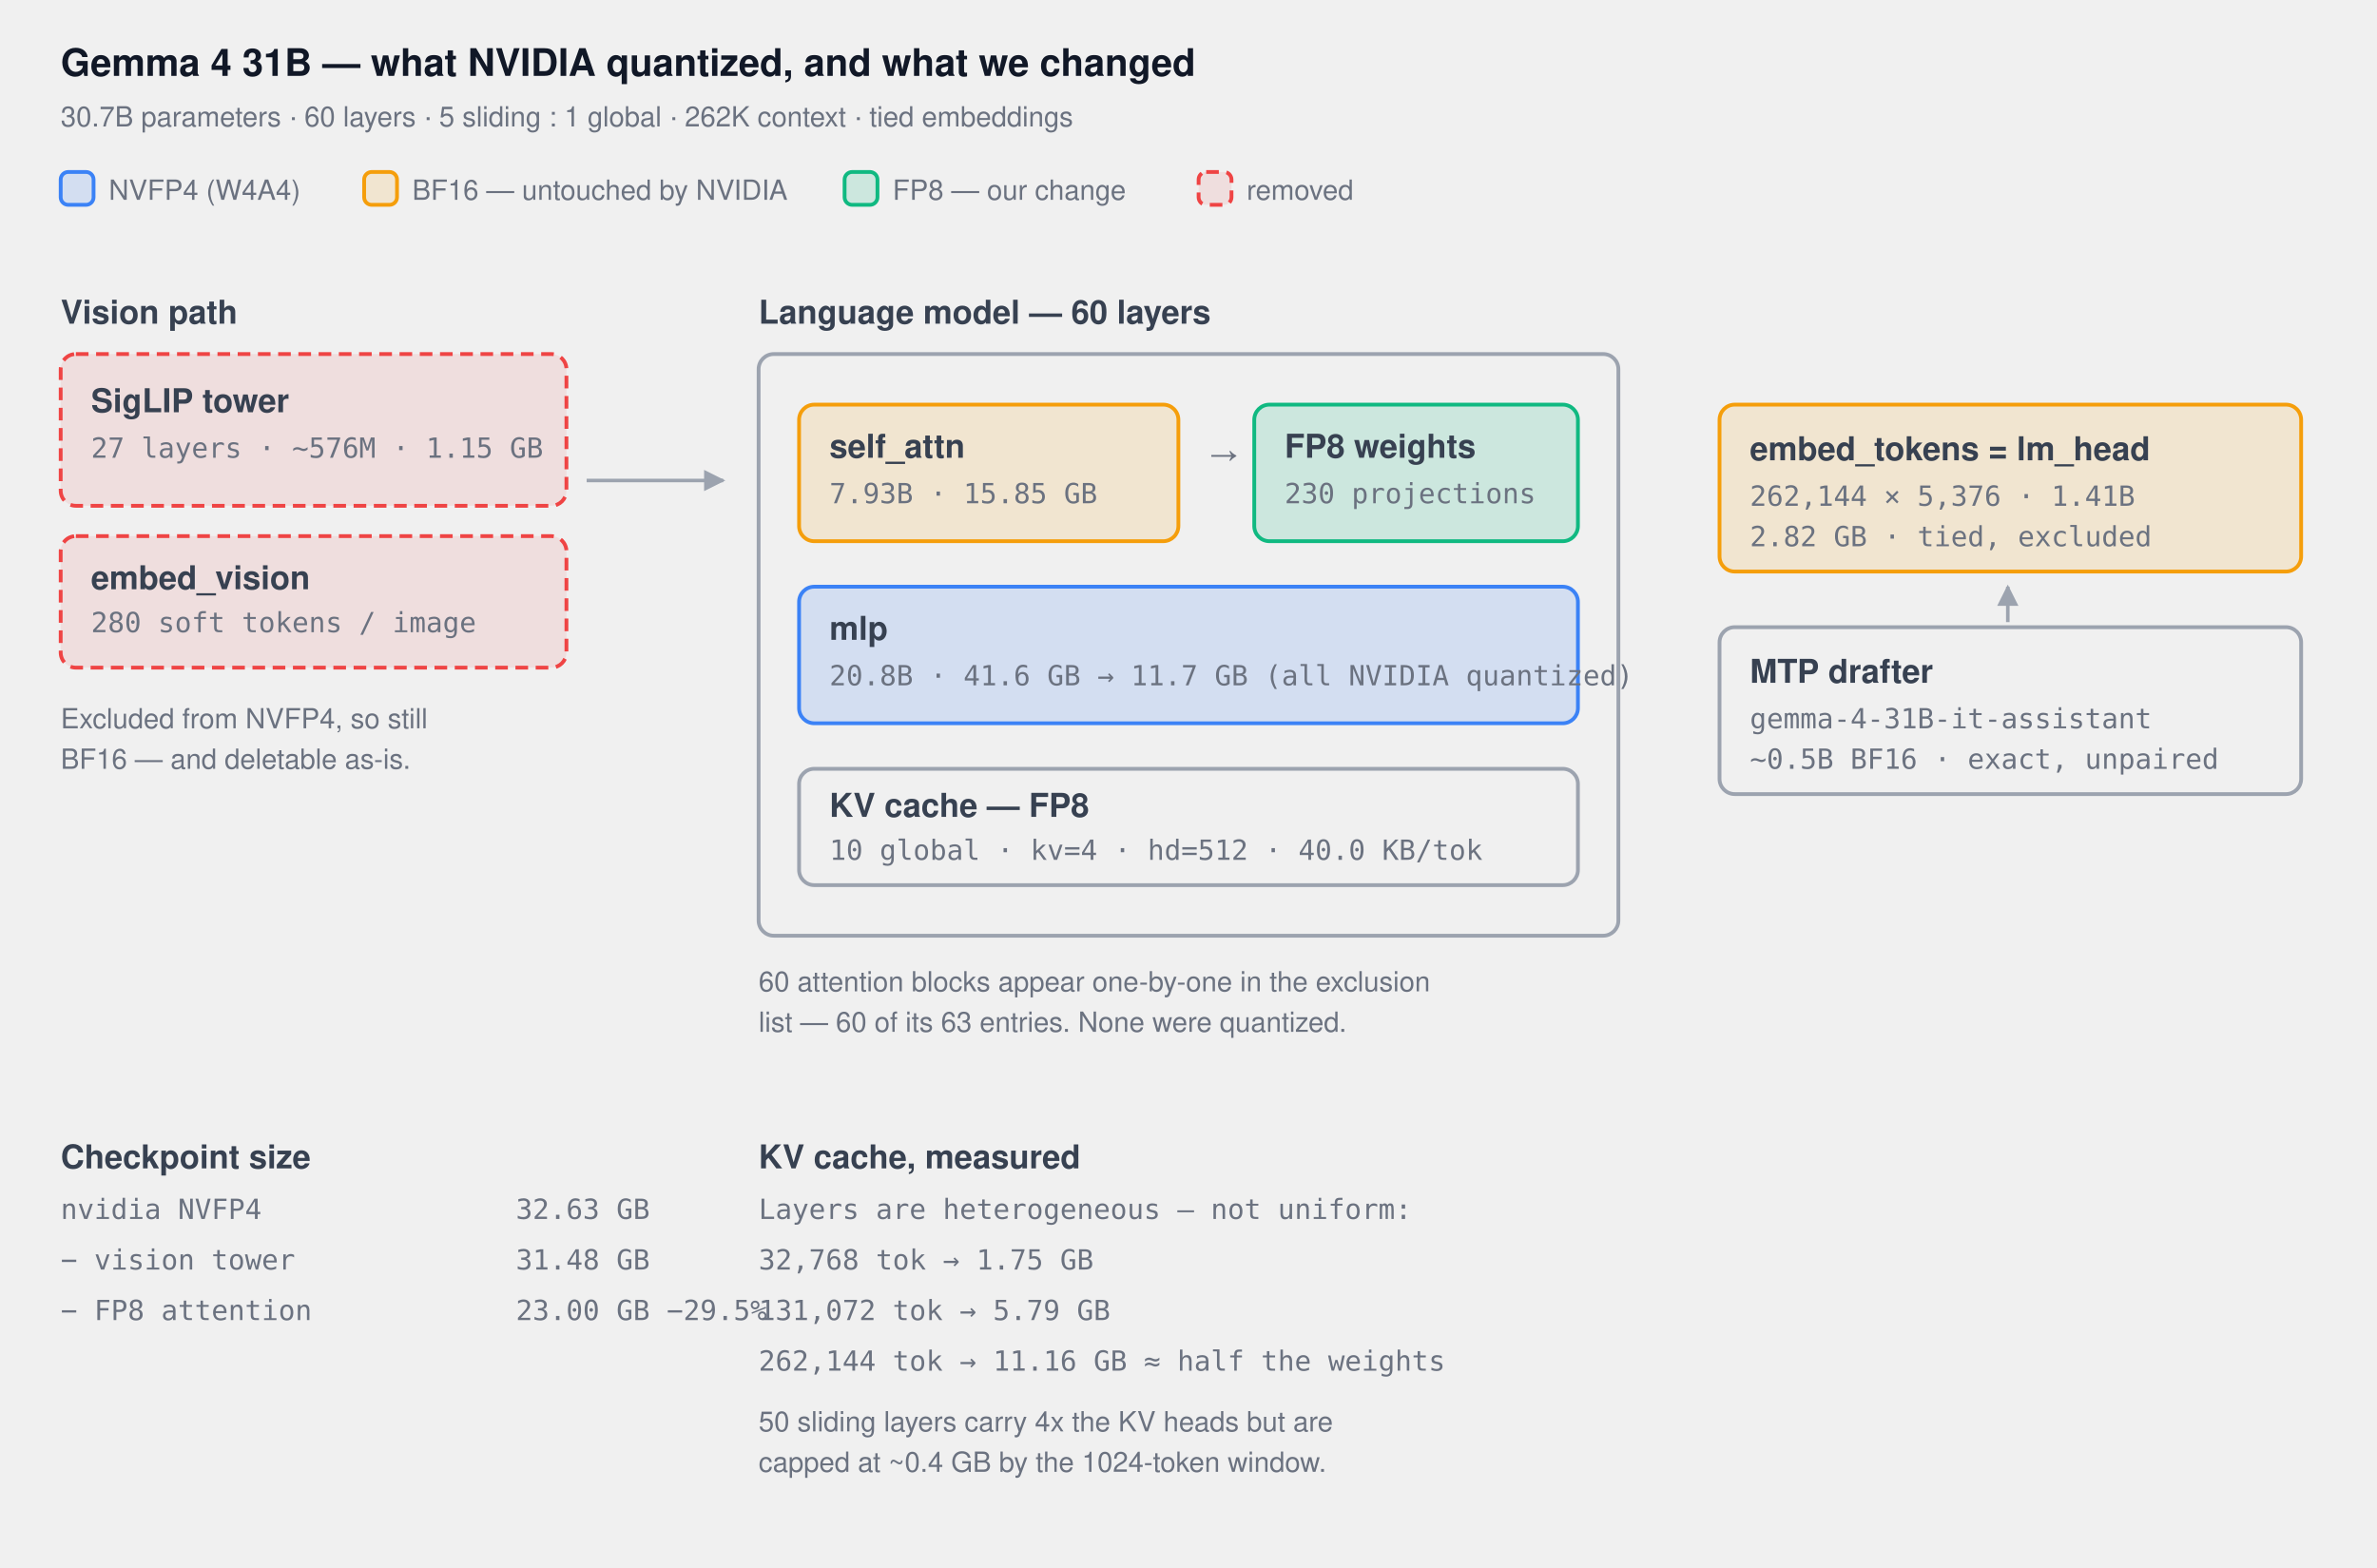
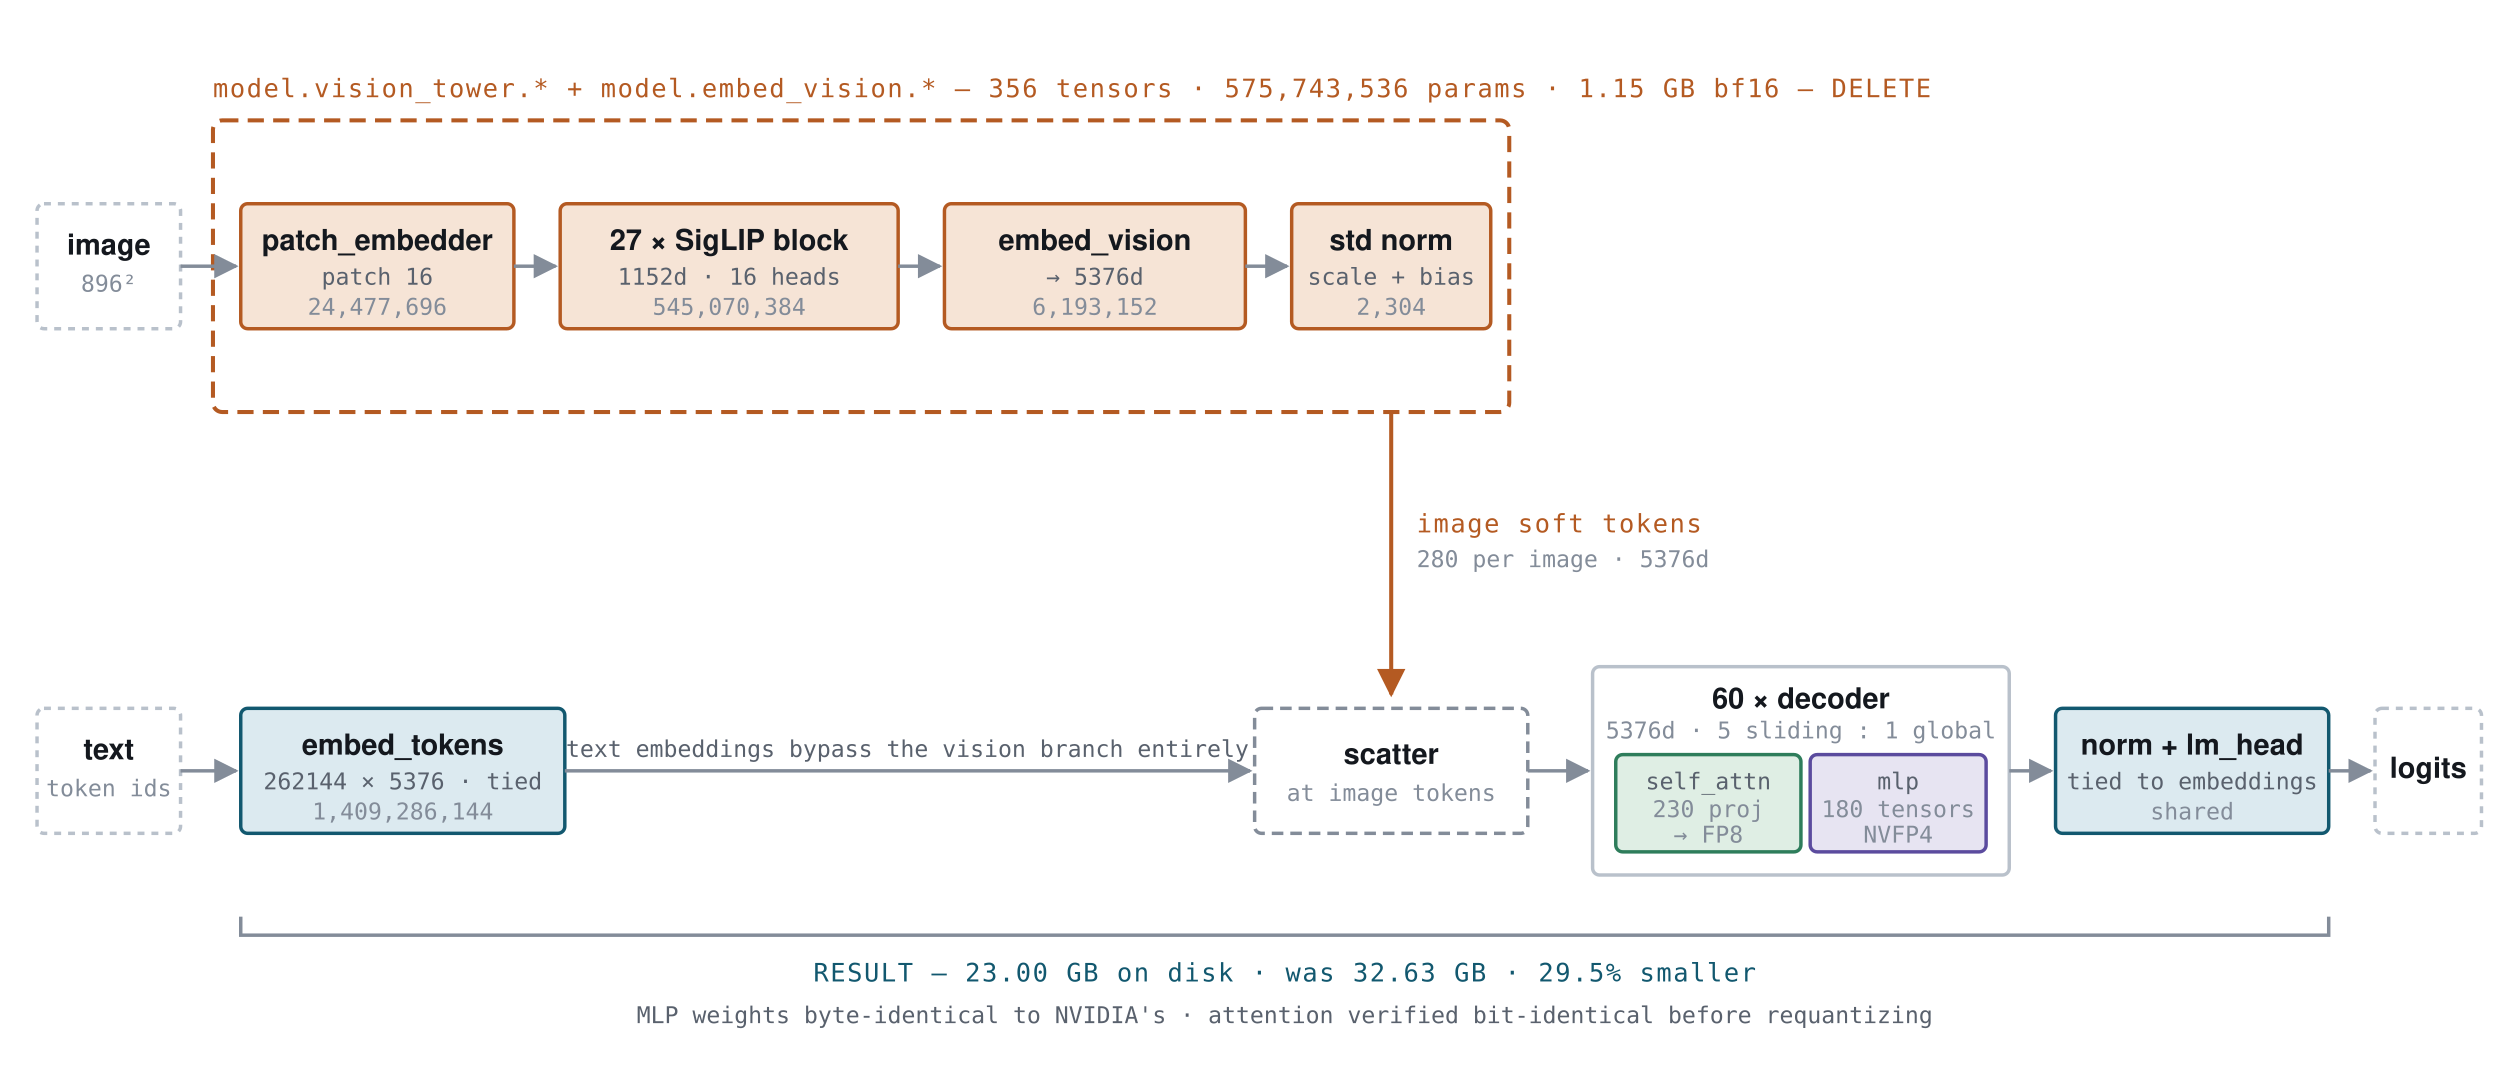
- <svg xmlns="http://www.w3.org/2000/svg" viewBox="0 0 940 620" width="940" height="620" font-family="ui-sans-serif,-apple-system,Segoe UI,Helvetica,Arial,sans-serif">
-   <style>
-     .t   { fill: #6b7280; font-size: 12px; }
-     .lbl { fill: #374151; font-size: 13px; font-weight: 600; }
-     .hd  { fill: #111827; font-size: 15px; font-weight: 700; }
-     .sm  { fill: #6b7280; font-size: 11px; }
-     .mono{ font-family: ui-monospace,SFMono-Regular,Menlo,monospace; font-size: 11px; fill: #6b7280; }
-     @media (prefers-color-scheme: dark) {
-       .t,.sm,.mono { fill: #9ca3af; } .lbl { fill: #d1d5db; } .hd { fill: #f3f4f6; }
-     }
-     .box  { fill: none; stroke: #9ca3af; stroke-width: 1.5; rx: 6; }
-     .fp4  { fill: #3b82f6; fill-opacity: .16; stroke: #3b82f6; stroke-width: 1.5; }
-     .fp8  { fill: #10b981; fill-opacity: .16; stroke: #10b981; stroke-width: 1.5; }
-     .bf16 { fill: #f59e0b; fill-opacity: .14; stroke: #f59e0b; stroke-width: 1.5; }
-     .gone { fill: #ef4444; fill-opacity: .10; stroke: #ef4444; stroke-width: 1.5; stroke-dasharray: 5 3; }
-     .arr  { stroke: #9ca3af; stroke-width: 1.4; fill: none; marker-end: url(#a); }
-   </style>
+ <svg xmlns="http://www.w3.org/2000/svg" viewBox="0 0 1080 470" width="1080" height="470" role="img" aria-label="Gemma 4 31B NVFP4 forward path. An upper vision branch runs image, patch embedder, 27 SigLIP blocks and a vision projection, all enclosed in a dashed delete boundary labelled model.vision_tower and model.embed_vision, 575,743,536 parameters, 1.15 gigabytes. Its only output is a single arrow of image soft tokens descending into a scatter fusion point on the lower text spine. The text spine runs text tokens, tied embed tokens, fusion, 60 decoder layers, norm and a tied lm head, to logits. Inside each decoder layer the self attention projections are requantized from bfloat16 to FP8 while the MLPs stay in NVIDIA's NVFP4. The result is 23.00 gigabytes, down from 32.63.">
  <defs>
-     <marker id="a" viewBox="0 0 10 10" refX="9" refY="5" markerWidth="6" markerHeight="6" orient="auto">
-       <path d="M0 0 L10 5 L0 10 z" fill="#9ca3af" />
+     <marker id="ah" viewBox="0 0 10 10" refX="9" refY="5" markerWidth="7" markerHeight="7" orient="auto-start-reverse">
+       <path d="M 0 0 L 10 5 L 0 10 z" fill="#838C99" />
    </marker>
+     <marker id="ahc" viewBox="0 0 10 10" refX="9" refY="5" markerWidth="7" markerHeight="7" orient="auto-start-reverse">
+       <path d="M 0 0 L 10 5 L 0 10 z" fill="#B45A22" />
+     </marker>
+     <style>
+       .t { font-family: "Helvetica Neue", Helvetica, Arial, sans-serif; font-size: 12.5px; font-weight: 600; fill: #14181E; }
+       .s { font-family: "SF Mono", Menlo, Consolas, monospace; font-size: 10px; fill: #59616D; }
+       .n { font-family: "SF Mono", Menlo, Consolas, monospace; font-size: 10px; fill: #838C99; }
+       .lab { font-family: "SF Mono", Menlo, Consolas, monospace; font-size: 10px; fill: #59616D; }
+       .cutlab { font-family: "SF Mono", Menlo, Consolas, monospace; font-size: 11px; fill: #B45A22; letter-spacing: .06em; }
+       .keeplab { font-family: "SF Mono", Menlo, Consolas, monospace; font-size: 11px; fill: #12586F; letter-spacing: .06em; }
+       .box { fill: #FFFFFF; stroke: #B9C1CB; stroke-width: 1.5; }
+       .keep { fill: #DCEAF0; stroke: #12586F; stroke-width: 1.5; }
+       .cut { fill: #F6E4D6; stroke: #B45A22; stroke-width: 1.5; }
+       .fp8 { fill: #DFEEE4; stroke: #2E7D5B; stroke-width: 1.5; }
+       .nvfp4 { fill: #E7E4F2; stroke: #5B4B9E; stroke-width: 1.5; }
+       .io { fill: none; stroke: #B9C1CB; stroke-width: 1.5; stroke-dasharray: 3 3; }
+       .op { fill: none; stroke: #838C99; stroke-width: 1.5; stroke-dasharray: 5 3; }
+       .encl { fill: none; stroke: #B45A22; stroke-width: 1.75; stroke-dasharray: 7 4; }
+       .line { stroke: #838C99; stroke-width: 1.5; fill: none; }
+       .cutline { stroke: #B45A22; stroke-width: 1.75; fill: none; }
+     </style>
  </defs>
-   <text class="hd" fill="#111827" font-size="15" font-weight="700" x="24" y="30">Gemma 4 31B — what NVIDIA quantized, and what we changed</text>
-   <text class="sm" fill="#6b7280" font-size="11" x="24" y="50">30.7B parameters · 60 layers · 5 sliding : 1 global · 262K context · tied embeddings</text>
-   <g transform="translate(24,68)">
-     <rect class="fp4" fill="#3b82f6" fill-opacity="0.16" stroke="#3b82f6" stroke-width="1.5" x="0" y="0" width="13" height="13" rx="3" />
-     <text class="sm" fill="#6b7280" font-size="11" x="19" y="11">NVFP4 (W4A4)</text>
-     <rect class="bf16" fill="#f59e0b" fill-opacity="0.14" stroke="#f59e0b" stroke-width="1.5" x="120" y="0" width="13" height="13" rx="3" />
-     <text class="sm" fill="#6b7280" font-size="11" x="139" y="11">BF16 — untouched by NVIDIA</text>
-     <rect class="fp8" fill="#10b981" fill-opacity="0.16" stroke="#10b981" stroke-width="1.5" x="310" y="0" width="13" height="13" rx="3" />
-     <text class="sm" fill="#6b7280" font-size="11" x="329" y="11">FP8 — our change</text>
-     <rect class="gone" fill="#ef4444" fill-opacity="0.10" stroke="#ef4444" stroke-width="1.5" stroke-dasharray="5 3" x="450" y="0" width="13" height="13" rx="3" />
-     <text class="sm" fill="#6b7280" font-size="11" x="469" y="11">removed</text>
-   </g>
-   <text class="lbl" fill="#374151" font-size="13" font-weight="600" x="24" y="128">Vision path</text>
-   <rect class="gone" fill="#ef4444" fill-opacity="0.10" stroke="#ef4444" stroke-width="1.5" stroke-dasharray="5 3" x="24" y="140" width="200" height="60" rx="6" />
-   <text class="lbl" fill="#374151" font-size="13" font-weight="600" x="36" y="163">SigLIP tower</text>
-   <text class="mono" fill="#6b7280" font-size="11" font-family="ui-monospace,SFMono-Regular,Menlo,monospace" x="36" y="181">27 layers · ~576M · 1.15 GB</text>
-   <rect class="gone" fill="#ef4444" fill-opacity="0.10" stroke="#ef4444" stroke-width="1.5" stroke-dasharray="5 3" x="24" y="212" width="200" height="52" rx="6" />
-   <text class="lbl" fill="#374151" font-size="13" font-weight="600" x="36" y="233">embed_vision</text>
-   <text class="mono" fill="#6b7280" font-size="11" font-family="ui-monospace,SFMono-Regular,Menlo,monospace" x="36" y="250">280 soft tokens / image</text>
-   <text class="sm" fill="#6b7280" font-size="11" x="24" y="288">Excluded from NVFP4, so still</text>
-   <text class="sm" fill="#6b7280" font-size="11" x="24" y="304">BF16 — and deletable as-is.</text>
-   <path class="arr" fill="none" stroke="#9ca3af" stroke-width="1.4" d="M232 190 L286 190" />
-   <text class="lbl" fill="#374151" font-size="13" font-weight="600" x="300" y="128">Language model — 60 layers</text>
-   <rect class="box" fill="none" stroke="#9ca3af" stroke-width="1.5" x="300" y="140" width="340" height="230" />
-   <rect class="bf16" fill="#f59e0b" fill-opacity="0.14" stroke="#f59e0b" stroke-width="1.5" x="316" y="160" width="150" height="54" rx="6" />
-   <text class="lbl" fill="#374151" font-size="13" font-weight="600" x="328" y="181">self_attn</text>
-   <text class="mono" fill="#6b7280" font-size="11" font-family="ui-monospace,SFMono-Regular,Menlo,monospace" x="328" y="199">7.93B · 15.85 GB</text>
-   <text class="t" fill="#6b7280" font-size="12" x="478" y="184">→</text>
-   <rect class="fp8" fill="#10b981" fill-opacity="0.16" stroke="#10b981" stroke-width="1.5" x="496" y="160" width="128" height="54" rx="6" />
-   <text class="lbl" fill="#374151" font-size="13" font-weight="600" x="508" y="181">FP8 weights</text>
-   <text class="mono" fill="#6b7280" font-size="11" font-family="ui-monospace,SFMono-Regular,Menlo,monospace" x="508" y="199">230 projections</text>
-   <rect class="fp4" fill="#3b82f6" fill-opacity="0.16" stroke="#3b82f6" stroke-width="1.5" x="316" y="232" width="308" height="54" rx="6" />
-   <text class="lbl" fill="#374151" font-size="13" font-weight="600" x="328" y="253">mlp</text>
-   <text class="mono" fill="#6b7280" font-size="11" font-family="ui-monospace,SFMono-Regular,Menlo,monospace" x="328" y="271">20.8B · 41.6 GB → 11.7 GB   (all NVIDIA quantized)</text>
-   <rect class="box" fill="none" stroke="#9ca3af" stroke-width="1.5" x="316" y="304" width="308" height="46" />
-   <text class="lbl" fill="#374151" font-size="13" font-weight="600" x="328" y="323">KV cache — FP8</text>
-   <text class="mono" fill="#6b7280" font-size="11" font-family="ui-monospace,SFMono-Regular,Menlo,monospace" x="328" y="340">10 global · kv=4 · hd=512 · 40.0 KB/tok</text>
-   <text class="sm" fill="#6b7280" font-size="11" x="300" y="392">60 attention blocks appear one-by-one in the exclusion</text>
-   <text class="sm" fill="#6b7280" font-size="11" x="300" y="408">list — 60 of its 63 entries. None were quantized.</text>
-   <rect class="bf16" fill="#f59e0b" fill-opacity="0.14" stroke="#f59e0b" stroke-width="1.5" x="680" y="160" width="230" height="66" rx="6" />
-   <text class="lbl" fill="#374151" font-size="13" font-weight="600" x="692" y="182">embed_tokens = lm_head</text>
-   <text class="mono" fill="#6b7280" font-size="11" font-family="ui-monospace,SFMono-Regular,Menlo,monospace" x="692" y="200">262,144 × 5,376 · 1.41B</text>
-   <text class="mono" fill="#6b7280" font-size="11" font-family="ui-monospace,SFMono-Regular,Menlo,monospace" x="692" y="216">2.82 GB · tied, excluded</text>
-   <rect class="box" fill="none" stroke="#9ca3af" stroke-width="1.5" x="680" y="248" width="230" height="66" />
-   <text class="lbl" fill="#374151" font-size="13" font-weight="600" x="692" y="270">MTP drafter</text>
-   <text class="mono" fill="#6b7280" font-size="11" font-family="ui-monospace,SFMono-Regular,Menlo,monospace" x="692" y="288">gemma-4-31B-it-assistant</text>
-   <text class="mono" fill="#6b7280" font-size="11" font-family="ui-monospace,SFMono-Regular,Menlo,monospace" x="692" y="304">~0.5B BF16 · exact, unpaired</text>
-   <path class="arr" fill="none" stroke="#9ca3af" stroke-width="1.4" d="M794 246 L794 232" />
-   <text class="lbl" fill="#374151" font-size="13" font-weight="600" x="24" y="462">Checkpoint size</text>
-   <g class="mono" fill="#6b7280" font-size="11" font-family="ui-monospace,SFMono-Regular,Menlo,monospace" transform="translate(24,482)">
-     <text x="0" y="0">nvidia NVFP4</text>
-     <text x="180" y="0">32.63 GB</text>
-     <text x="0" y="20">− vision tower</text>
-     <text x="180" y="20">31.48 GB</text>
-     <text x="0" y="40">− FP8 attention</text>
-     <text x="180" y="40">23.00 GB  −29.5%</text>
-   </g>
-   <text class="lbl" fill="#374151" font-size="13" font-weight="600" x="300" y="462">KV cache, measured</text>
-   <g class="mono" fill="#6b7280" font-size="11" font-family="ui-monospace,SFMono-Regular,Menlo,monospace" transform="translate(300,482)">
-     <text x="0" y="0">Layers are heterogeneous — not uniform:</text>
-     <text x="0" y="20">  32,768 tok  →   1.75 GB</text>
-     <text x="0" y="40">131,072 tok  →   5.79 GB</text>
-     <text x="0" y="60">262,144 tok  →  11.16 GB  ≈ half the weights</text>
-   </g>
-   <text class="sm" fill="#6b7280" font-size="11" x="300" y="566">50 sliding layers carry 4x the KV heads but are</text>
-   <text class="sm" fill="#6b7280" font-size="11" x="300" y="582">capped at ~0.4 GB by the 1024-token window.</text>
+   <rect x="0" y="0" width="1080" height="470" fill="#FFFFFF" />
+   <rect class="encl" x="92" y="52" width="560" height="126" rx="4" />
+   <text class="cutlab" x="92" y="42">model.vision_tower.*  +  model.embed_vision.*  —  356 tensors  ·  575,743,536 params  ·  1.15 GB bf16  —  DELETE</text>
+   <rect class="io" x="16" y="88" width="62" height="54" rx="3" />
+   <text class="t" x="47" y="110" text-anchor="middle">image</text>
+   <text class="n" x="47" y="126" text-anchor="middle">896²</text>
+   <line class="line" x1="78" y1="115" x2="102" y2="115" marker-end="url(#ah)" />
+   <rect class="cut" x="104" y="88" width="118" height="54" rx="3" />
+   <text class="t" x="163" y="108" text-anchor="middle">patch_embedder</text>
+   <text class="s" x="163" y="123" text-anchor="middle">patch 16</text>
+   <text class="n" x="163" y="136" text-anchor="middle">24,477,696</text>
+   <line class="line" x1="222" y1="115" x2="240" y2="115" marker-end="url(#ah)" />
+   <rect class="cut" x="242" y="88" width="146" height="54" rx="3" />
+   <text class="t" x="315" y="108" text-anchor="middle">27 × SigLIP block</text>
+   <text class="s" x="315" y="123" text-anchor="middle">1152d · 16 heads</text>
+   <text class="n" x="315" y="136" text-anchor="middle">545,070,384</text>
+   <line class="line" x1="388" y1="115" x2="406" y2="115" marker-end="url(#ah)" />
+   <rect class="cut" x="408" y="88" width="130" height="54" rx="3" />
+   <text class="t" x="473" y="108" text-anchor="middle">embed_vision</text>
+   <text class="s" x="473" y="123" text-anchor="middle">→ 5376d</text>
+   <text class="n" x="473" y="136" text-anchor="middle">6,193,152</text>
+   <line class="line" x1="538" y1="115" x2="556" y2="115" marker-end="url(#ah)" />
+   <rect class="cut" x="558" y="88" width="86" height="54" rx="3" />
+   <text class="t" x="601" y="108" text-anchor="middle">std norm</text>
+   <text class="s" x="601" y="123" text-anchor="middle">scale + bias</text>
+   <text class="n" x="601" y="136" text-anchor="middle">2,304</text>
+   <path class="cutline" d="M 601 178 L 601 300" marker-end="url(#ahc)" />
+   <text class="cutlab" x="612" y="230">image soft tokens</text>
+   <text class="n" x="612" y="245" fill="#B45A22">280 per image · 5376d</text>
+   <rect class="io" x="16" y="306" width="62" height="54" rx="3" />
+   <text class="t" x="47" y="328" text-anchor="middle">text</text>
+   <text class="n" x="47" y="344" text-anchor="middle">token ids</text>
+   <line class="line" x1="78" y1="333" x2="102" y2="333" marker-end="url(#ah)" />
+   <rect class="keep" x="104" y="306" width="140" height="54" rx="3" />
+   <text class="t" x="174" y="326" text-anchor="middle">embed_tokens</text>
+   <text class="s" x="174" y="341" text-anchor="middle">262144 × 5376 · tied</text>
+   <text class="n" x="174" y="354" text-anchor="middle">1,409,286,144</text>
+   <line class="line" x1="244" y1="333" x2="540" y2="333" marker-end="url(#ah)" />
+   <text class="lab" x="392" y="327" text-anchor="middle">text embeddings bypass the vision branch entirely</text>
+   <rect class="op" x="542" y="306" width="118" height="54" rx="3" />
+   <text class="t" x="601" y="330" text-anchor="middle">scatter</text>
+   <text class="n" x="601" y="346" text-anchor="middle">at image tokens</text>
+   <line class="line" x1="660" y1="333" x2="686" y2="333" marker-end="url(#ah)" />
+   <rect class="box" x="688" y="288" width="180" height="90" rx="3" />
+   <text class="t" x="778" y="306" text-anchor="middle">60 × decoder</text>
+   <text class="n" x="778" y="319" text-anchor="middle">5376d · 5 sliding : 1 global</text>
+   <rect class="fp8" x="698" y="326" width="80" height="42" rx="3" />
+   <text class="s" x="738" y="341" text-anchor="middle" fill="#2E7D5B">self_attn</text>
+   <text class="n" x="738" y="353" text-anchor="middle" fill="#2E7D5B">230 proj</text>
+   <text class="n" x="738" y="364" text-anchor="middle" fill="#2E7D5B">→ FP8</text>
+   <rect class="nvfp4" x="782" y="326" width="76" height="42" rx="3" />
+   <text class="s" x="820" y="341" text-anchor="middle" fill="#5B4B9E">mlp</text>
+   <text class="n" x="820" y="353" text-anchor="middle" fill="#5B4B9E">180 tensors</text>
+   <text class="n" x="820" y="364" text-anchor="middle" fill="#5B4B9E">NVFP4</text>
+   <line class="line" x1="868" y1="333" x2="886" y2="333" marker-end="url(#ah)" />
+   <rect class="keep" x="888" y="306" width="118" height="54" rx="3" />
+   <text class="t" x="947" y="326" text-anchor="middle">norm + lm_head</text>
+   <text class="s" x="947" y="341" text-anchor="middle">tied to embeddings</text>
+   <text class="n" x="947" y="354" text-anchor="middle">shared</text>
+   <line class="line" x1="1006" y1="333" x2="1024" y2="333" marker-end="url(#ah)" />
+   <rect class="io" x="1026" y="306" width="46" height="54" rx="3" />
+   <text class="t" x="1049" y="336" text-anchor="middle">logits</text>
+   <path class="line" d="M 104 396 L 104 404 L 1006 404 L 1006 396" stroke="#12586F" />
+   <text class="keeplab" x="555" y="424" text-anchor="middle">RESULT — 23.00 GB on disk · was 32.63 GB · 29.5% smaller</text>
+   <text class="lab" x="555" y="442" text-anchor="middle">MLP weights byte-identical to NVIDIA's · attention verified bit-identical before requantizing</text>
</svg>
